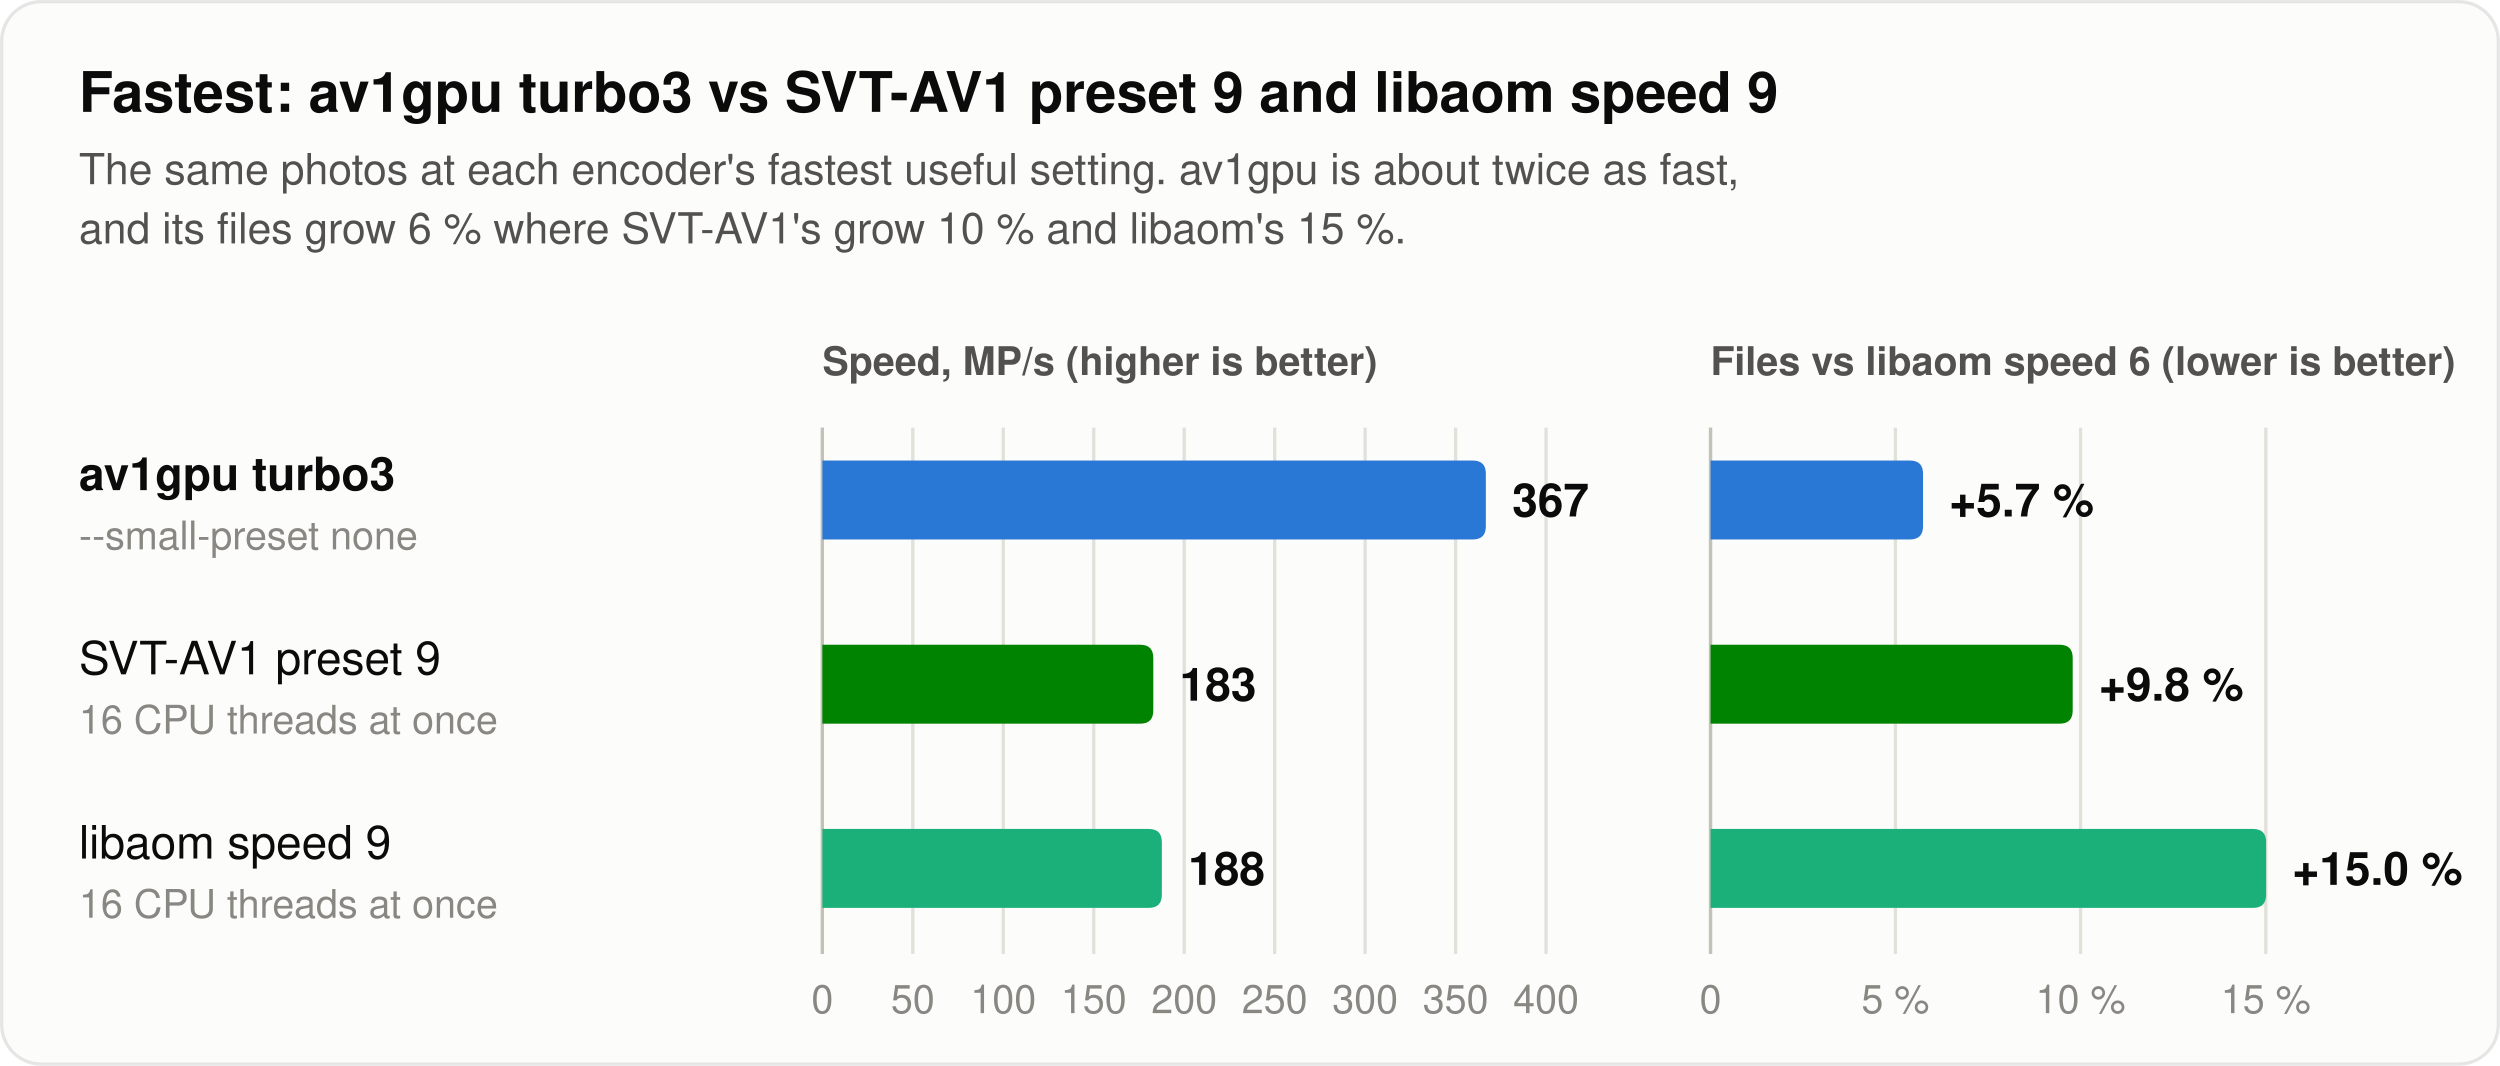
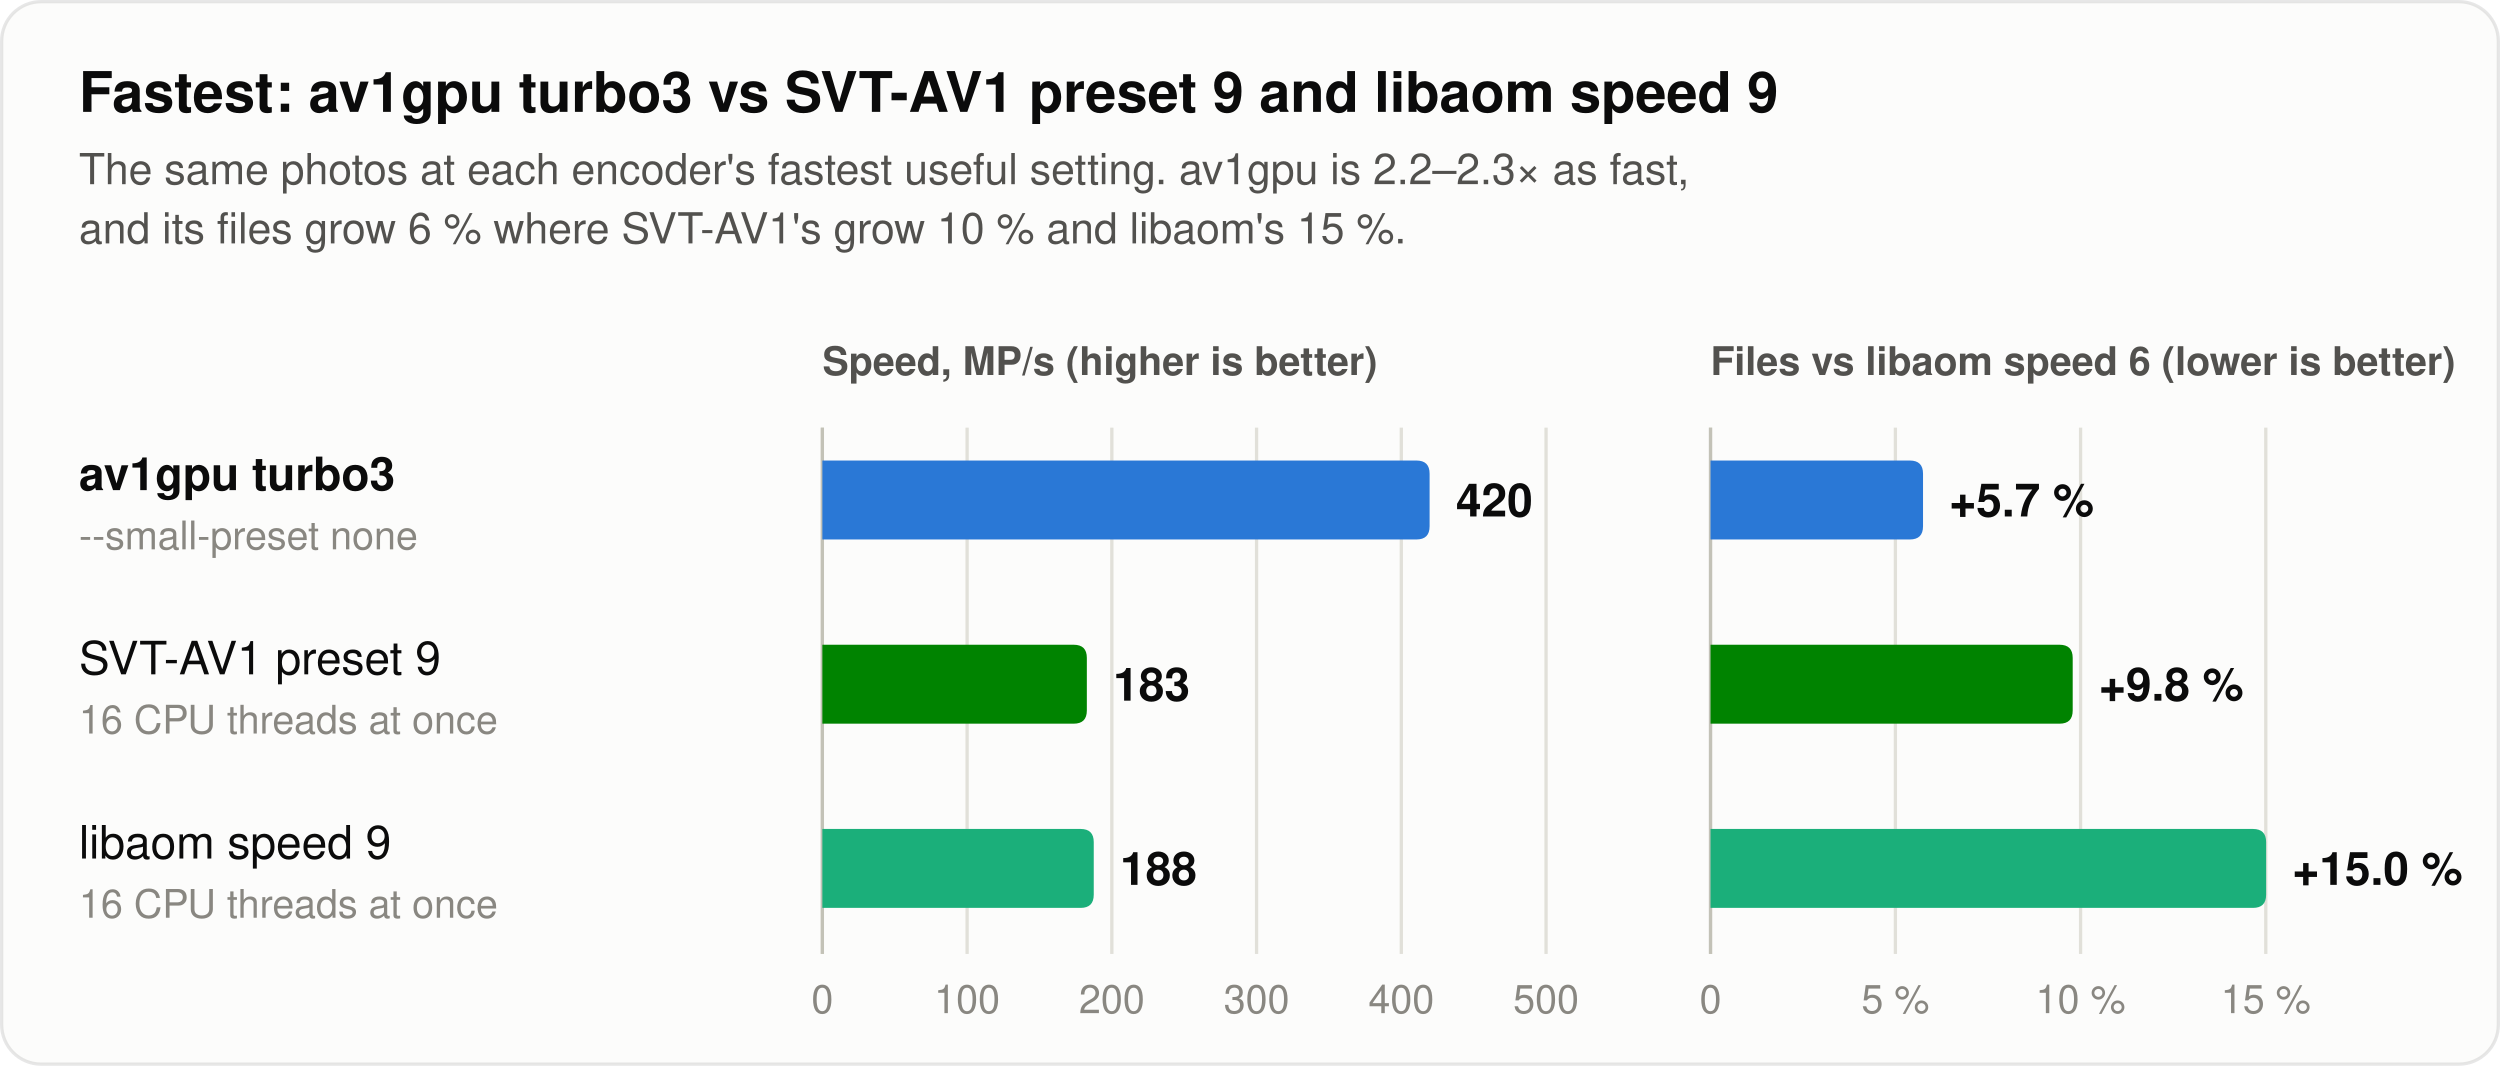
<svg xmlns="http://www.w3.org/2000/svg" width="760" height="324" viewBox="0 0 760 324" font-family="system-ui,-apple-system,'Segoe UI',Helvetica,Arial,sans-serif" role="img" aria-label="Fastest: av1gpu turbo3 vs SVT-AV1 preset 9 and libaom speed 9">
  <rect x="0.5" y="0.5" width="759" height="323" rx="12" fill="#fcfcfb" stroke="rgba(11,11,11,0.10)" />
  <text x="24.0" y="34.0" font-size="17" fill="#0b0b0b" text-anchor="start" font-weight="600">Fastest: av1gpu turbo3 vs SVT-AV1 preset 9 and libaom speed 9</text>
-   <text x="24.0" y="56.0" font-size="13" fill="#52514e" text-anchor="start" font-weight="400">The same photos at each encoder's fastest useful setting. av1gpu is about twice as fast,</text>
+   <text x="24.0" y="56.0" font-size="13" fill="#52514e" text-anchor="start" font-weight="400">The same photos at each encoder's fastest useful setting. av1gpu is 2.2–2.3× as fast,</text>
  <text x="24.0" y="74.0" font-size="13" fill="#52514e" text-anchor="start" font-weight="400">and its files grow 6 % where SVT-AV1's grow 10 % and libaom's 15 %.</text>
  <text x="250.0" y="114.0" font-size="12" fill="#52514e" text-anchor="start" font-weight="600">Speed, MP/s  (higher is better)</text>
  <line x1="250.0" y1="130.0" x2="250.0" y2="290.0" stroke="#e1e0d9" stroke-width="1" />
  <text x="250.0" y="308.0" font-size="12" fill="#898781" text-anchor="middle" font-weight="400">0</text>
-   <line x1="277.5" y1="130.0" x2="277.5" y2="290.0" stroke="#e1e0d9" stroke-width="1" />
-   <text x="277.5" y="308.0" font-size="12" fill="#898781" text-anchor="middle" font-weight="400">50</text>
-   <line x1="305.0" y1="130.0" x2="305.0" y2="290.0" stroke="#e1e0d9" stroke-width="1" />
-   <text x="305.0" y="308.0" font-size="12" fill="#898781" text-anchor="middle" font-weight="400">100</text>
-   <line x1="332.5" y1="130.0" x2="332.5" y2="290.0" stroke="#e1e0d9" stroke-width="1" />
-   <text x="332.5" y="308.0" font-size="12" fill="#898781" text-anchor="middle" font-weight="400">150</text>
-   <line x1="360.0" y1="130.0" x2="360.0" y2="290.0" stroke="#e1e0d9" stroke-width="1" />
-   <text x="360.0" y="308.0" font-size="12" fill="#898781" text-anchor="middle" font-weight="400">200</text>
-   <line x1="387.5" y1="130.0" x2="387.5" y2="290.0" stroke="#e1e0d9" stroke-width="1" />
-   <text x="387.5" y="308.0" font-size="12" fill="#898781" text-anchor="middle" font-weight="400">250</text>
-   <line x1="415.0" y1="130.0" x2="415.0" y2="290.0" stroke="#e1e0d9" stroke-width="1" />
-   <text x="415.0" y="308.0" font-size="12" fill="#898781" text-anchor="middle" font-weight="400">300</text>
-   <line x1="442.5" y1="130.0" x2="442.5" y2="290.0" stroke="#e1e0d9" stroke-width="1" />
-   <text x="442.5" y="308.0" font-size="12" fill="#898781" text-anchor="middle" font-weight="400">350</text>
+   <line x1="294.0" y1="130.0" x2="294.0" y2="290.0" stroke="#e1e0d9" stroke-width="1" />
+   <text x="294.0" y="308.0" font-size="12" fill="#898781" text-anchor="middle" font-weight="400">100</text>
+   <line x1="338.0" y1="130.0" x2="338.0" y2="290.0" stroke="#e1e0d9" stroke-width="1" />
+   <text x="338.0" y="308.0" font-size="12" fill="#898781" text-anchor="middle" font-weight="400">200</text>
+   <line x1="382.0" y1="130.0" x2="382.0" y2="290.0" stroke="#e1e0d9" stroke-width="1" />
+   <text x="382.0" y="308.0" font-size="12" fill="#898781" text-anchor="middle" font-weight="400">300</text>
+   <line x1="426.0" y1="130.0" x2="426.0" y2="290.0" stroke="#e1e0d9" stroke-width="1" />
+   <text x="426.0" y="308.0" font-size="12" fill="#898781" text-anchor="middle" font-weight="400">400</text>
  <line x1="470.0" y1="130.0" x2="470.0" y2="290.0" stroke="#e1e0d9" stroke-width="1" />
-   <text x="470.0" y="308.0" font-size="12" fill="#898781" text-anchor="middle" font-weight="400">400</text>
+   <text x="470.0" y="308.0" font-size="12" fill="#898781" text-anchor="middle" font-weight="400">500</text>
  <line x1="250.0" y1="130.0" x2="250.0" y2="290.0" stroke="#c3c2b7" stroke-width="1" />
  <text x="520.0" y="114.0" font-size="12" fill="#52514e" text-anchor="start" font-weight="600">Files vs libaom speed 6  (lower is better)</text>
  <line x1="520.0" y1="130.0" x2="520.0" y2="290.0" stroke="#e1e0d9" stroke-width="1" />
  <text x="520.0" y="308.0" font-size="12" fill="#898781" text-anchor="middle" font-weight="400">0</text>
  <line x1="576.2" y1="130.0" x2="576.2" y2="290.0" stroke="#e1e0d9" stroke-width="1" />
  <text x="576.2" y="308.0" font-size="12" fill="#898781" text-anchor="middle" font-weight="400">5 %</text>
  <line x1="632.5" y1="130.0" x2="632.5" y2="290.0" stroke="#e1e0d9" stroke-width="1" />
  <text x="632.5" y="308.0" font-size="12" fill="#898781" text-anchor="middle" font-weight="400">10 %</text>
  <line x1="688.8" y1="130.0" x2="688.8" y2="290.0" stroke="#e1e0d9" stroke-width="1" />
  <text x="688.8" y="308.0" font-size="12" fill="#898781" text-anchor="middle" font-weight="400">15 %</text>
  <line x1="520.0" y1="130.0" x2="520.0" y2="290.0" stroke="#c3c2b7" stroke-width="1" />
  <text x="24.0" y="149.0" font-size="14" fill="#0b0b0b" text-anchor="start" font-weight="600">av1gpu turbo3</text>
  <text x="24.0" y="167.0" font-size="12" fill="#898781" text-anchor="start" font-weight="400">--small-preset none</text>
-   <path d="M250.0,140.0 H447.7 Q451.7,140.0 451.7,144.0 V160.0 Q451.7,164.0 447.7,164.0 H250.0 Z" fill="#2a78d6" />
-   <text x="459.7" y="157.0" font-size="14" fill="#0b0b0b" text-anchor="start" font-weight="600">367</text>
+   <path d="M250.0,140.0 H430.6 Q434.6,140.0 434.6,144.0 V160.0 Q434.6,164.0 430.6,164.0 H250.0 Z" fill="#2a78d6" />
+   <text x="442.6" y="157.0" font-size="14" fill="#0b0b0b" text-anchor="start" font-weight="600">420</text>
  <path d="M520.0,140.0 H580.6 Q584.6,140.0 584.6,144.0 V160.0 Q584.6,164.0 580.6,164.0 H520.0 Z" fill="#2a78d6" />
  <text x="592.6" y="157.0" font-size="14" fill="#0b0b0b" text-anchor="start" font-weight="600">+5.7 %</text>
  <text x="24.0" y="205.0" font-size="14" fill="#0b0b0b" text-anchor="start" font-weight="400">SVT-AV1 preset 9</text>
  <text x="24.0" y="223.0" font-size="12" fill="#898781" text-anchor="start" font-weight="400">16 CPU threads at once</text>
-   <path d="M250.0,196.0 H346.6 Q350.6,196.0 350.6,200.0 V216.0 Q350.6,220.0 346.6,220.0 H250.0 Z" fill="#008300" />
-   <text x="358.6" y="213.0" font-size="14" fill="#0b0b0b" text-anchor="start" font-weight="600">183</text>
+   <path d="M250.0,196.0 H326.4 Q330.4,196.0 330.4,200.0 V216.0 Q330.4,220.0 326.4,220.0 H250.0 Z" fill="#008300" />
+   <text x="338.4" y="213.0" font-size="14" fill="#0b0b0b" text-anchor="start" font-weight="600">183</text>
  <path d="M520.0,196.0 H626.1 Q630.1,196.0 630.1,200.0 V216.0 Q630.1,220.0 626.1,220.0 H520.0 Z" fill="#008300" />
  <text x="638.1" y="213.0" font-size="14" fill="#0b0b0b" text-anchor="start" font-weight="600">+9.8 %</text>
  <text x="24.0" y="261.0" font-size="14" fill="#0b0b0b" text-anchor="start" font-weight="400">libaom speed 9</text>
  <text x="24.0" y="279.0" font-size="12" fill="#898781" text-anchor="start" font-weight="400">16 CPU threads at once</text>
-   <path d="M250.0,252.0 H349.2 Q353.2,252.0 353.2,256.0 V272.0 Q353.2,276.0 349.2,276.0 H250.0 Z" fill="#1baf7a" />
-   <text x="361.2" y="269.0" font-size="14" fill="#0b0b0b" text-anchor="start" font-weight="600">188</text>
+   <path d="M250.0,252.0 H328.5 Q332.5,252.0 332.5,256.0 V272.0 Q332.5,276.0 328.5,276.0 H250.0 Z" fill="#1baf7a" />
+   <text x="340.5" y="269.0" font-size="14" fill="#0b0b0b" text-anchor="start" font-weight="600">188</text>
  <path d="M520.0,252.0 H684.9 Q688.9,252.0 688.9,256.0 V272.0 Q688.9,276.0 684.9,276.0 H520.0 Z" fill="#1baf7a" />
  <text x="696.9" y="269.0" font-size="14" fill="#0b0b0b" text-anchor="start" font-weight="600">+15.0 %</text>
</svg>
